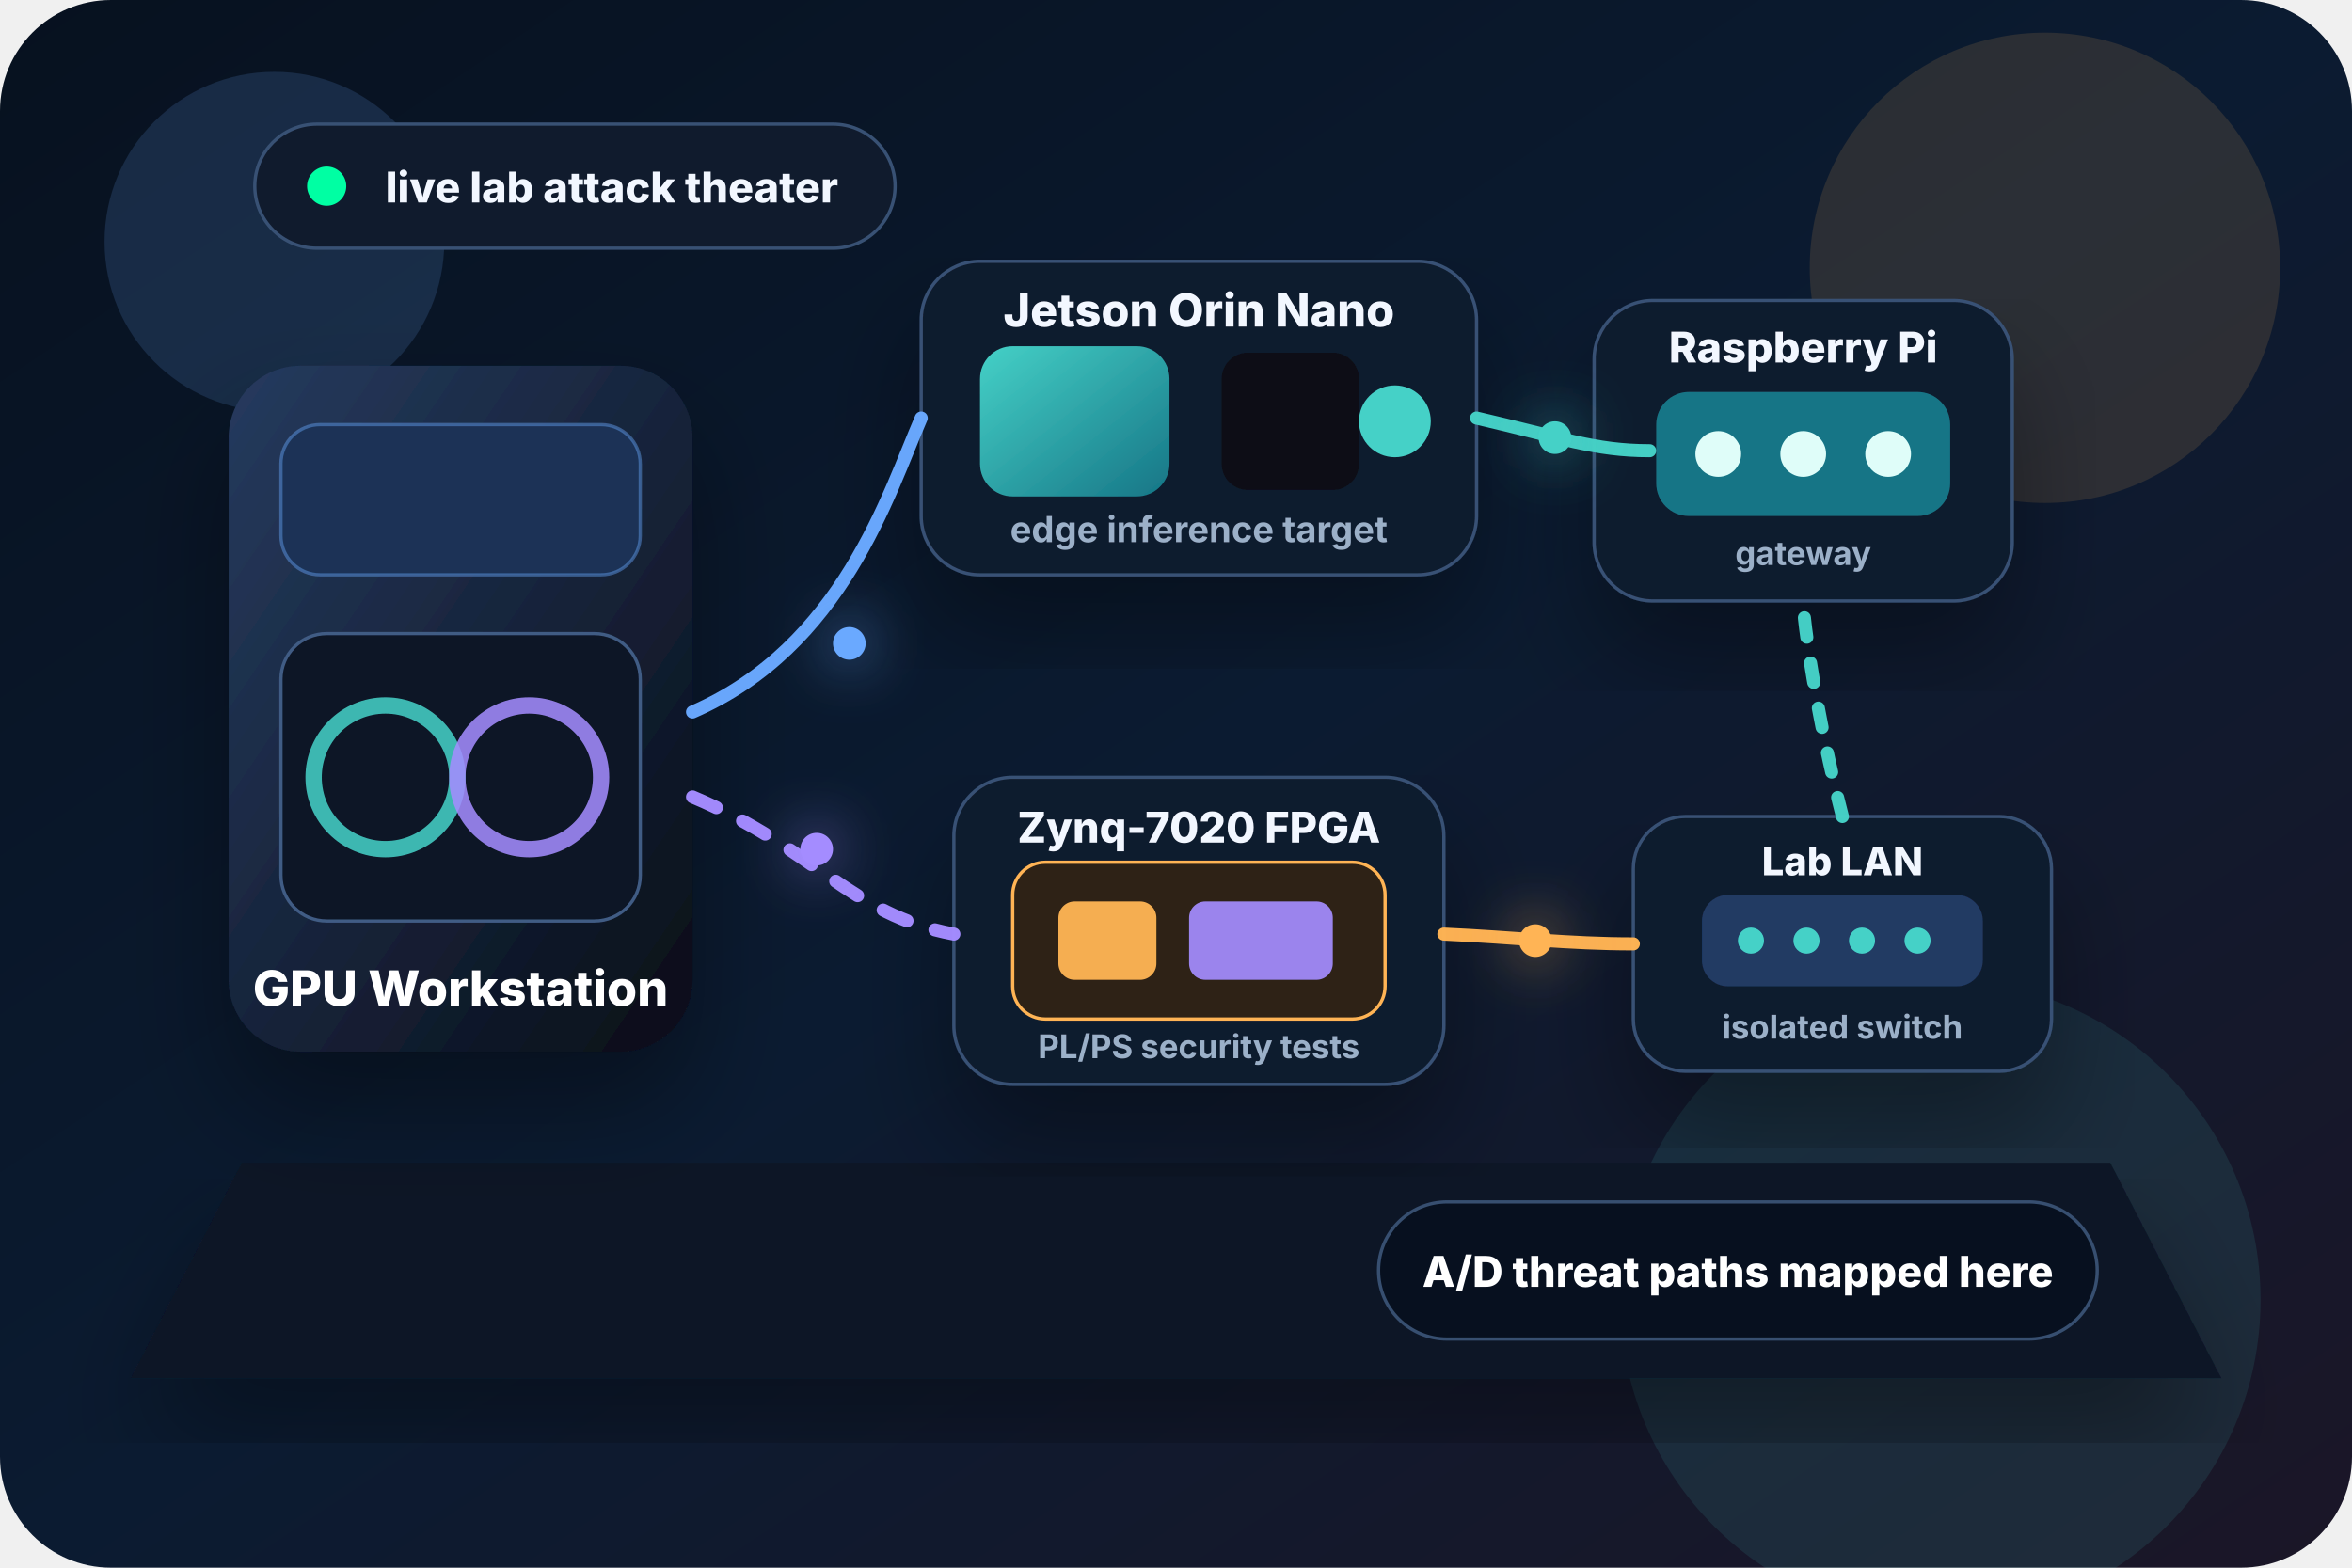
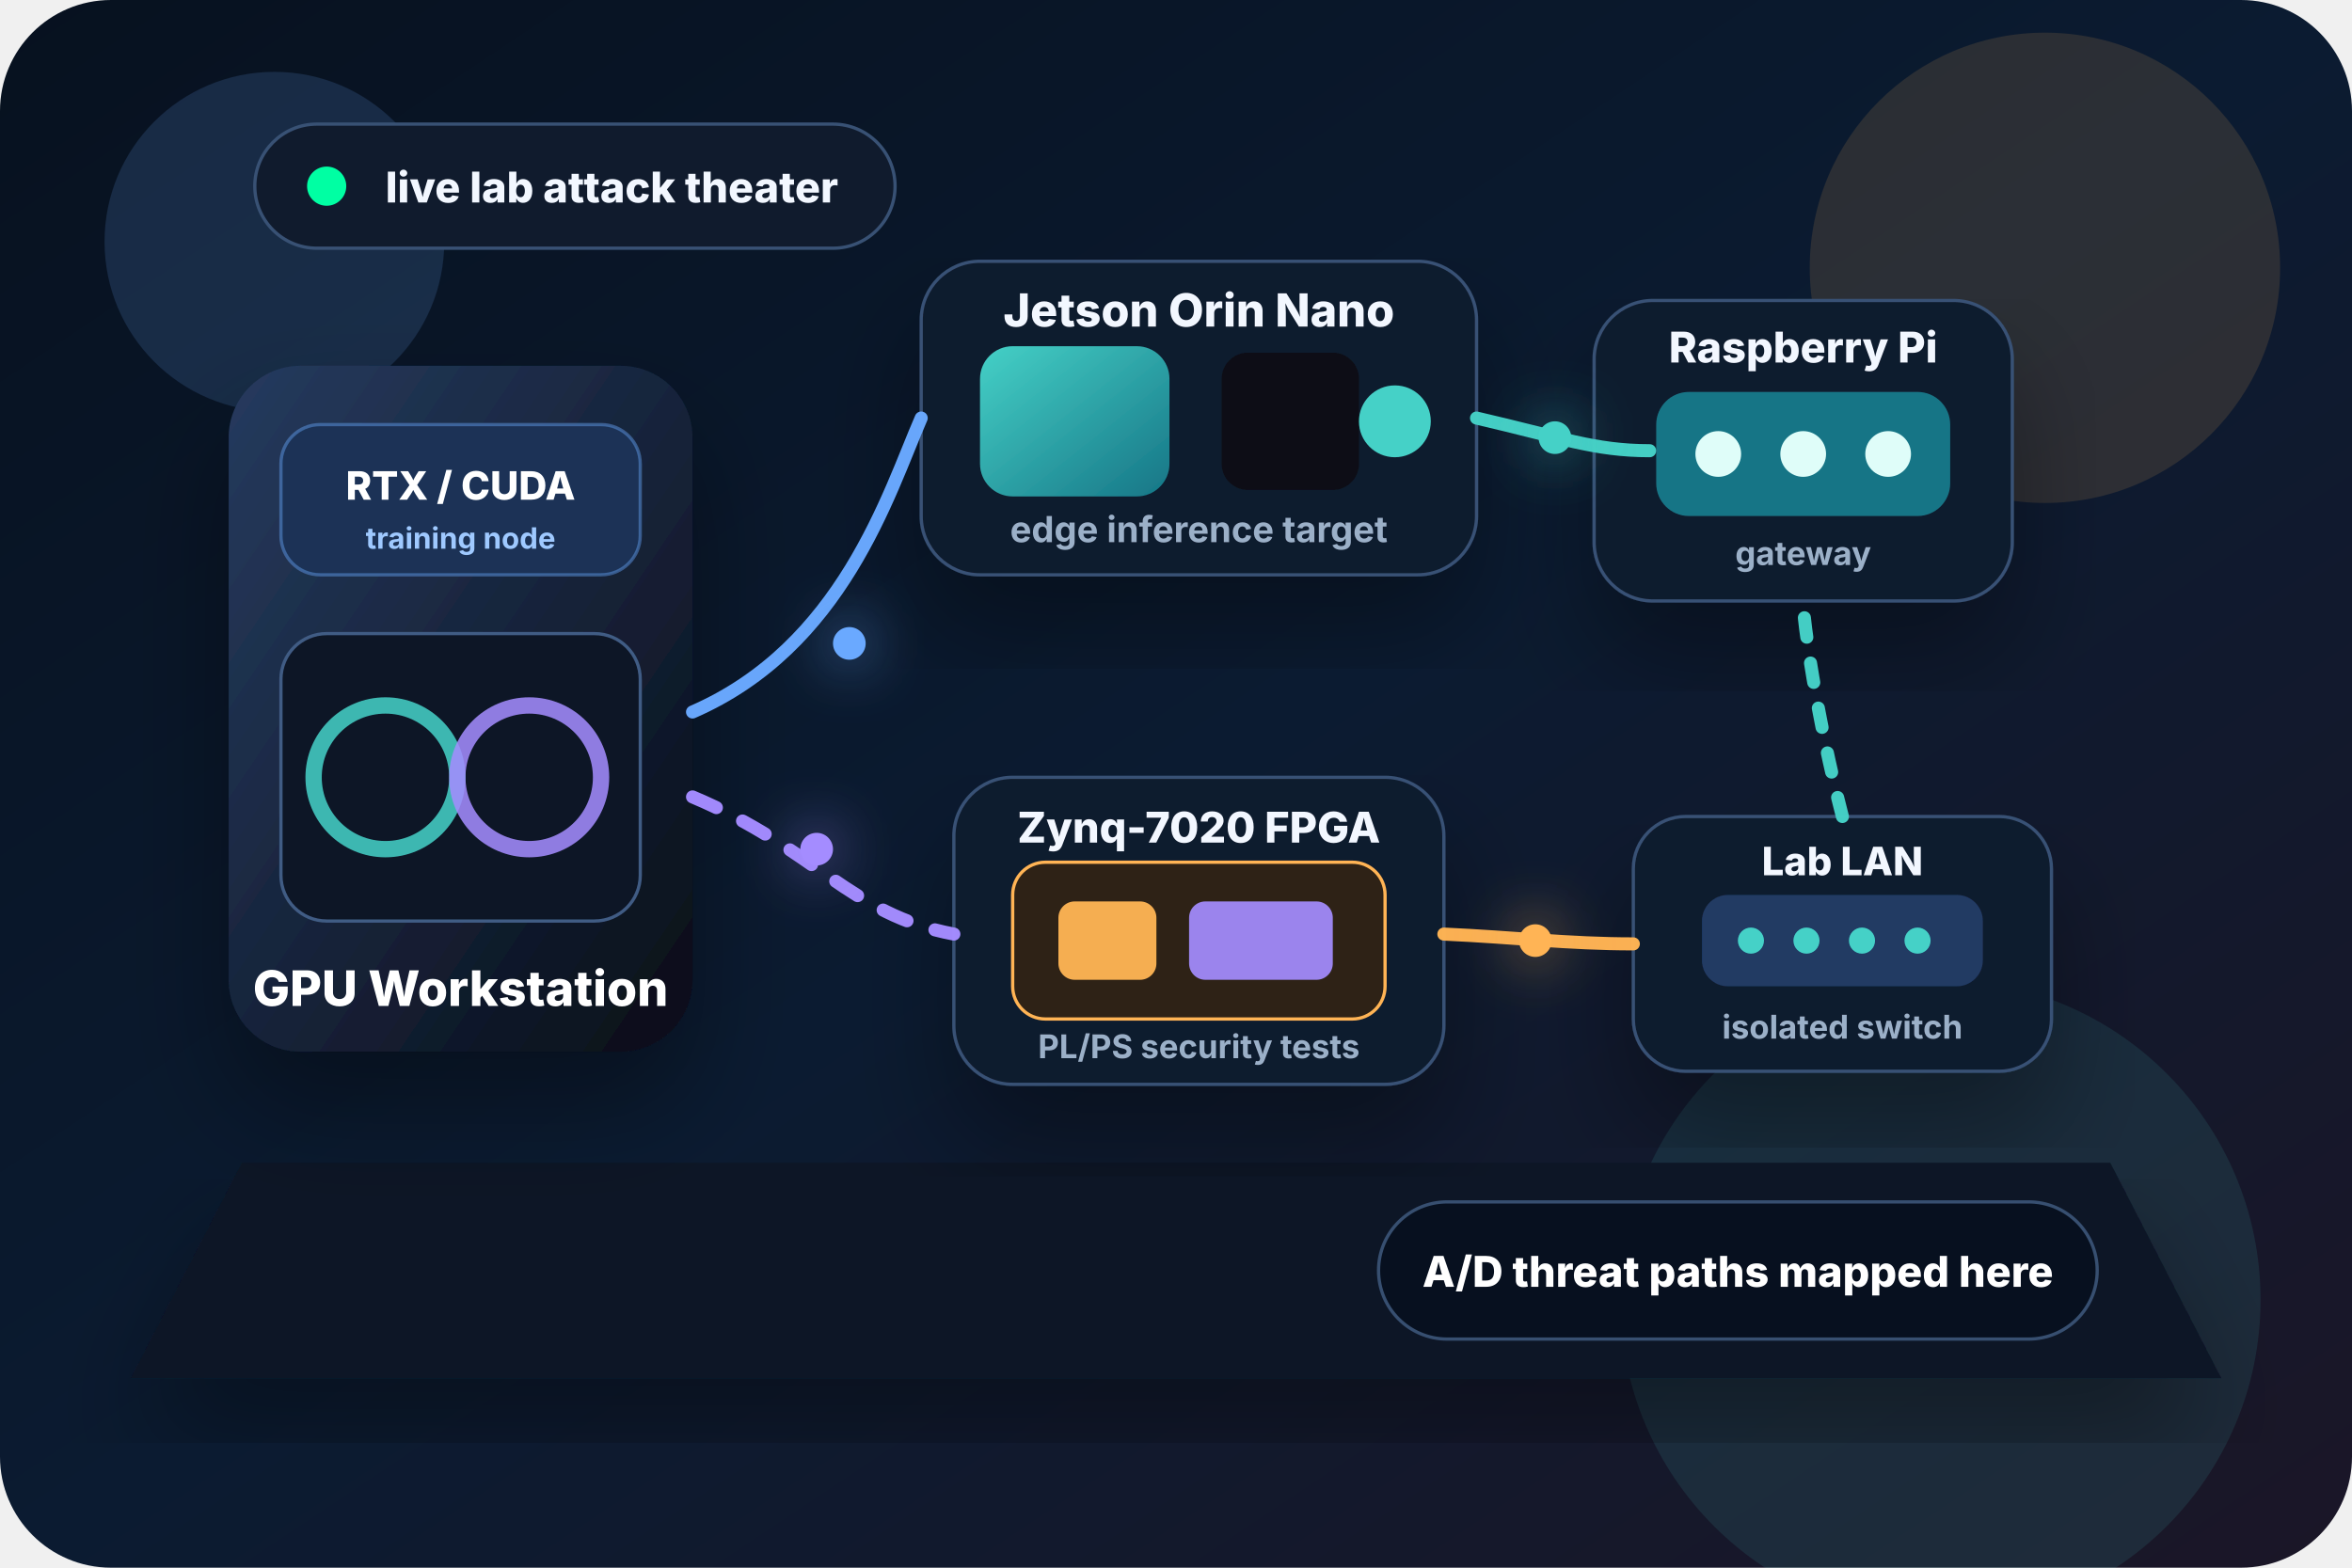
<svg xmlns="http://www.w3.org/2000/svg" width="720" height="480" viewBox="0 0 720 480" role="img" aria-labelledby="title desc">
  <defs>
    <linearGradient id="bg" x1="0" x2="1" y1="0" y2="1">
      <stop offset="0" stop-color="#07111f" />
      <stop offset=".5" stop-color="#0b1b31" />
      <stop offset="1" stop-color="#1b1627" />
    </linearGradient>
    <linearGradient id="desk" x1="0" x2="1">
      <stop offset="0" stop-color="#6aa9ff" />
      <stop offset=".55" stop-color="#45d1c7" />
      <stop offset="1" stop-color="#ffb454" />
    </linearGradient>
    <linearGradient id="tower" x1="0" x2="1" y1="0" y2="1">
      <stop offset="0" stop-color="#263b5f" />
      <stop offset="1" stop-color="#080d17" />
    </linearGradient>
    <linearGradient id="board" x1="0" x2="1" y1="0" y2="1">
      <stop offset="0" stop-color="#45d1c7" />
      <stop offset="1" stop-color="#167586" />
    </linearGradient>
    <filter id="shadow" x="-20%" y="-20%" width="140%" height="150%">
      <feDropShadow dx="0" dy="18" stdDeviation="16" flood-color="#000000" flood-opacity=".34" />
    </filter>
    <filter id="softGlow" x="-50%" y="-50%" width="200%" height="200%">
      <feGaussianBlur stdDeviation="9" result="blur" />
      <feMerge>
        <feMergeNode in="blur" />
        <feMergeNode in="SourceGraphic" />
      </feMerge>
    </filter>
  </defs>
  <rect width="720" height="480" rx="34" fill="url(#bg)" />
  <circle cx="84" cy="74" r="52" fill="#6aa9ff" opacity=".16" />
  <circle cx="626" cy="82" r="72" fill="#ffb454" opacity=".13" />
  <circle cx="594" cy="398" r="98" fill="#45d1c7" opacity=".11" />
  <g filter="url(#shadow)">
    <path d="M74 356h572l34 66H40l34-66Z" fill="#0e1728" />
    <path d="M74 356h572" stroke="url(#desk)" stroke-width="9" stroke-linecap="round" />
  </g>
  <g transform="translate(70 112)" filter="url(#shadow)">
    <rect x="0" y="0" width="142" height="210" rx="22" fill="url(#tower)" />
    <rect x="16" y="18" width="110" height="46" rx="12" fill="#1b3357" stroke="#6aa9ff" stroke-opacity=".42" />
+     <text x="71" y="41" text-anchor="middle" font-family="Inter, Arial, sans-serif" font-size="12" font-weight="800" fill="#ffffff">RTX / CUDA</text>
+     <text x="71" y="56" text-anchor="middle" font-family="Inter, Arial, sans-serif" font-size="9" font-weight="700" fill="#9fc9ff">training node</text>
    <rect x="16" y="82" width="110" height="88" rx="14" fill="#0d1525" stroke="#405b84" />
    <circle cx="48" cy="126" r="22" fill="none" stroke="#45d1c7" stroke-width="5" opacity=".86" />
    <circle cx="92" cy="126" r="22" fill="none" stroke="#a48cff" stroke-width="5" opacity=".86" />
    <text x="71" y="196" text-anchor="middle" font-family="Inter, Arial, sans-serif" font-size="15" font-weight="800" fill="#ffffff">GPU Workstation</text>
  </g>
  <g transform="translate(282 80)" filter="url(#shadow)">
    <rect x="0" y="0" width="170" height="96" rx="18" fill="#101b2d" stroke="#385174" />
    <rect x="18" y="26" width="58" height="46" rx="10" fill="url(#board)" />
    <rect x="92" y="28" width="42" height="42" rx="8" fill="#070d15" />
    <circle cx="145" cy="49" r="11" fill="#45d1c7" />
    <text x="85" y="20" text-anchor="middle" font-family="Inter, Arial, sans-serif" font-size="14" font-weight="800" fill="#f2f7ff">Jetson Orin Nano</text>
    <text x="85" y="86" text-anchor="middle" font-family="Inter, Arial, sans-serif" font-size="11" font-weight="700" fill="#9bb0c8">edge inference target</text>
  </g>
  <g transform="translate(488 92)" filter="url(#shadow)">
    <rect x="0" y="0" width="128" height="92" rx="18" fill="#101b2d" stroke="#385174" />
    <rect x="19" y="28" width="90" height="38" rx="10" fill="#167586" />
    <circle cx="38" cy="47" r="7" fill="#dffdf9" />
    <circle cx="64" cy="47" r="7" fill="#dffdf9" />
    <circle cx="90" cy="47" r="7" fill="#dffdf9" />
    <text x="64" y="19" text-anchor="middle" font-family="Inter, Arial, sans-serif" font-size="13" font-weight="800" fill="#f2f7ff">Raspberry Pi</text>
    <text x="64" y="81" text-anchor="middle" font-family="Inter, Arial, sans-serif" font-size="10" font-weight="700" fill="#9bb0c8">gateway</text>
  </g>
  <g transform="translate(292 238)" filter="url(#shadow)">
    <rect x="0" y="0" width="150" height="94" rx="18" fill="#101b2d" stroke="#385174" />
    <rect x="18" y="26" width="114" height="48" rx="10" fill="#2d2215" stroke="#ffb454" />
    <rect x="32" y="38" width="30" height="24" rx="5" fill="#ffb454" opacity=".95" />
    <rect x="72" y="38" width="44" height="24" rx="5" fill="#a48cff" opacity=".92" />
    <text x="75" y="20" text-anchor="middle" font-family="Inter, Arial, sans-serif" font-size="13" font-weight="800" fill="#f2f7ff">Zynq-7020 FPGA</text>
    <text x="75" y="86" text-anchor="middle" font-family="Inter, Arial, sans-serif" font-size="10" font-weight="700" fill="#9bb0c8">PL/PS security tests</text>
  </g>
  <g transform="translate(500 250)" filter="url(#shadow)">
    <rect x="0" y="0" width="128" height="78" rx="16" fill="#101b2d" stroke="#385174" />
    <rect x="21" y="24" width="86" height="28" rx="8" fill="#203a64" />
    <g fill="#45d1c7">
      <circle cx="36" cy="38" r="4" />
      <circle cx="53" cy="38" r="4" />
      <circle cx="70" cy="38" r="4" />
      <circle cx="87" cy="38" r="4" />
    </g>
    <text x="64" y="18" text-anchor="middle" font-family="Inter, Arial, sans-serif" font-size="12" font-weight="800" fill="#f2f7ff">Lab LAN</text>
    <text x="64" y="68" text-anchor="middle" font-family="Inter, Arial, sans-serif" font-size="10" font-weight="700" fill="#9bb0c8">isolated switch</text>
  </g>
  <g fill="none" stroke-linecap="round" stroke-linejoin="round" opacity=".98">
    <path d="M212 218 C258 198 272 151 282 128" stroke="#6aa9ff" stroke-width="4" />
    <path d="M452 128 C478 134 488 138 505 138" stroke="#45d1c7" stroke-width="4" />
    <path d="M442 286 C464 287 480 289 500 289" stroke="#ffb454" stroke-width="4" />
    <path d="M212 244 C250 260 260 280 292 286" stroke="#a48cff" stroke-width="4" stroke-dasharray="8 9" />
    <path d="M564 250 C556 219 552 190 552 184" stroke="#45d1c7" stroke-width="4" stroke-dasharray="6 8" />
  </g>
  <g filter="url(#softGlow)">
    <circle cx="260" cy="197" r="5" fill="#6aa9ff" />
    <circle cx="476" cy="134" r="5" fill="#45d1c7" />
    <circle cx="470" cy="288" r="5" fill="#ffb454" />
    <circle cx="250" cy="260" r="5" fill="#a48cff" />
  </g>
  <g transform="translate(78 38)">
    <rect x="0" y="0" width="196" height="38" rx="19" fill="#101b2d" stroke="#385174" />
    <circle cx="22" cy="19" r="6" fill="#00ffa3" />
    <text x="40" y="24" font-family="Inter, Arial, sans-serif" font-size="13" font-weight="800" fill="#f2f7ff">live lab attack theater</text>
  </g>
  <g transform="translate(422 368)">
    <rect x="0" y="0" width="220" height="42" rx="21" fill="#06101f" opacity=".96" stroke="#385174" />
    <text x="110" y="26" text-anchor="middle" font-family="Inter, Arial, sans-serif" font-size="13" font-weight="800" fill="#ffffff">A/D threat paths mapped here</text>
  </g>
</svg>
